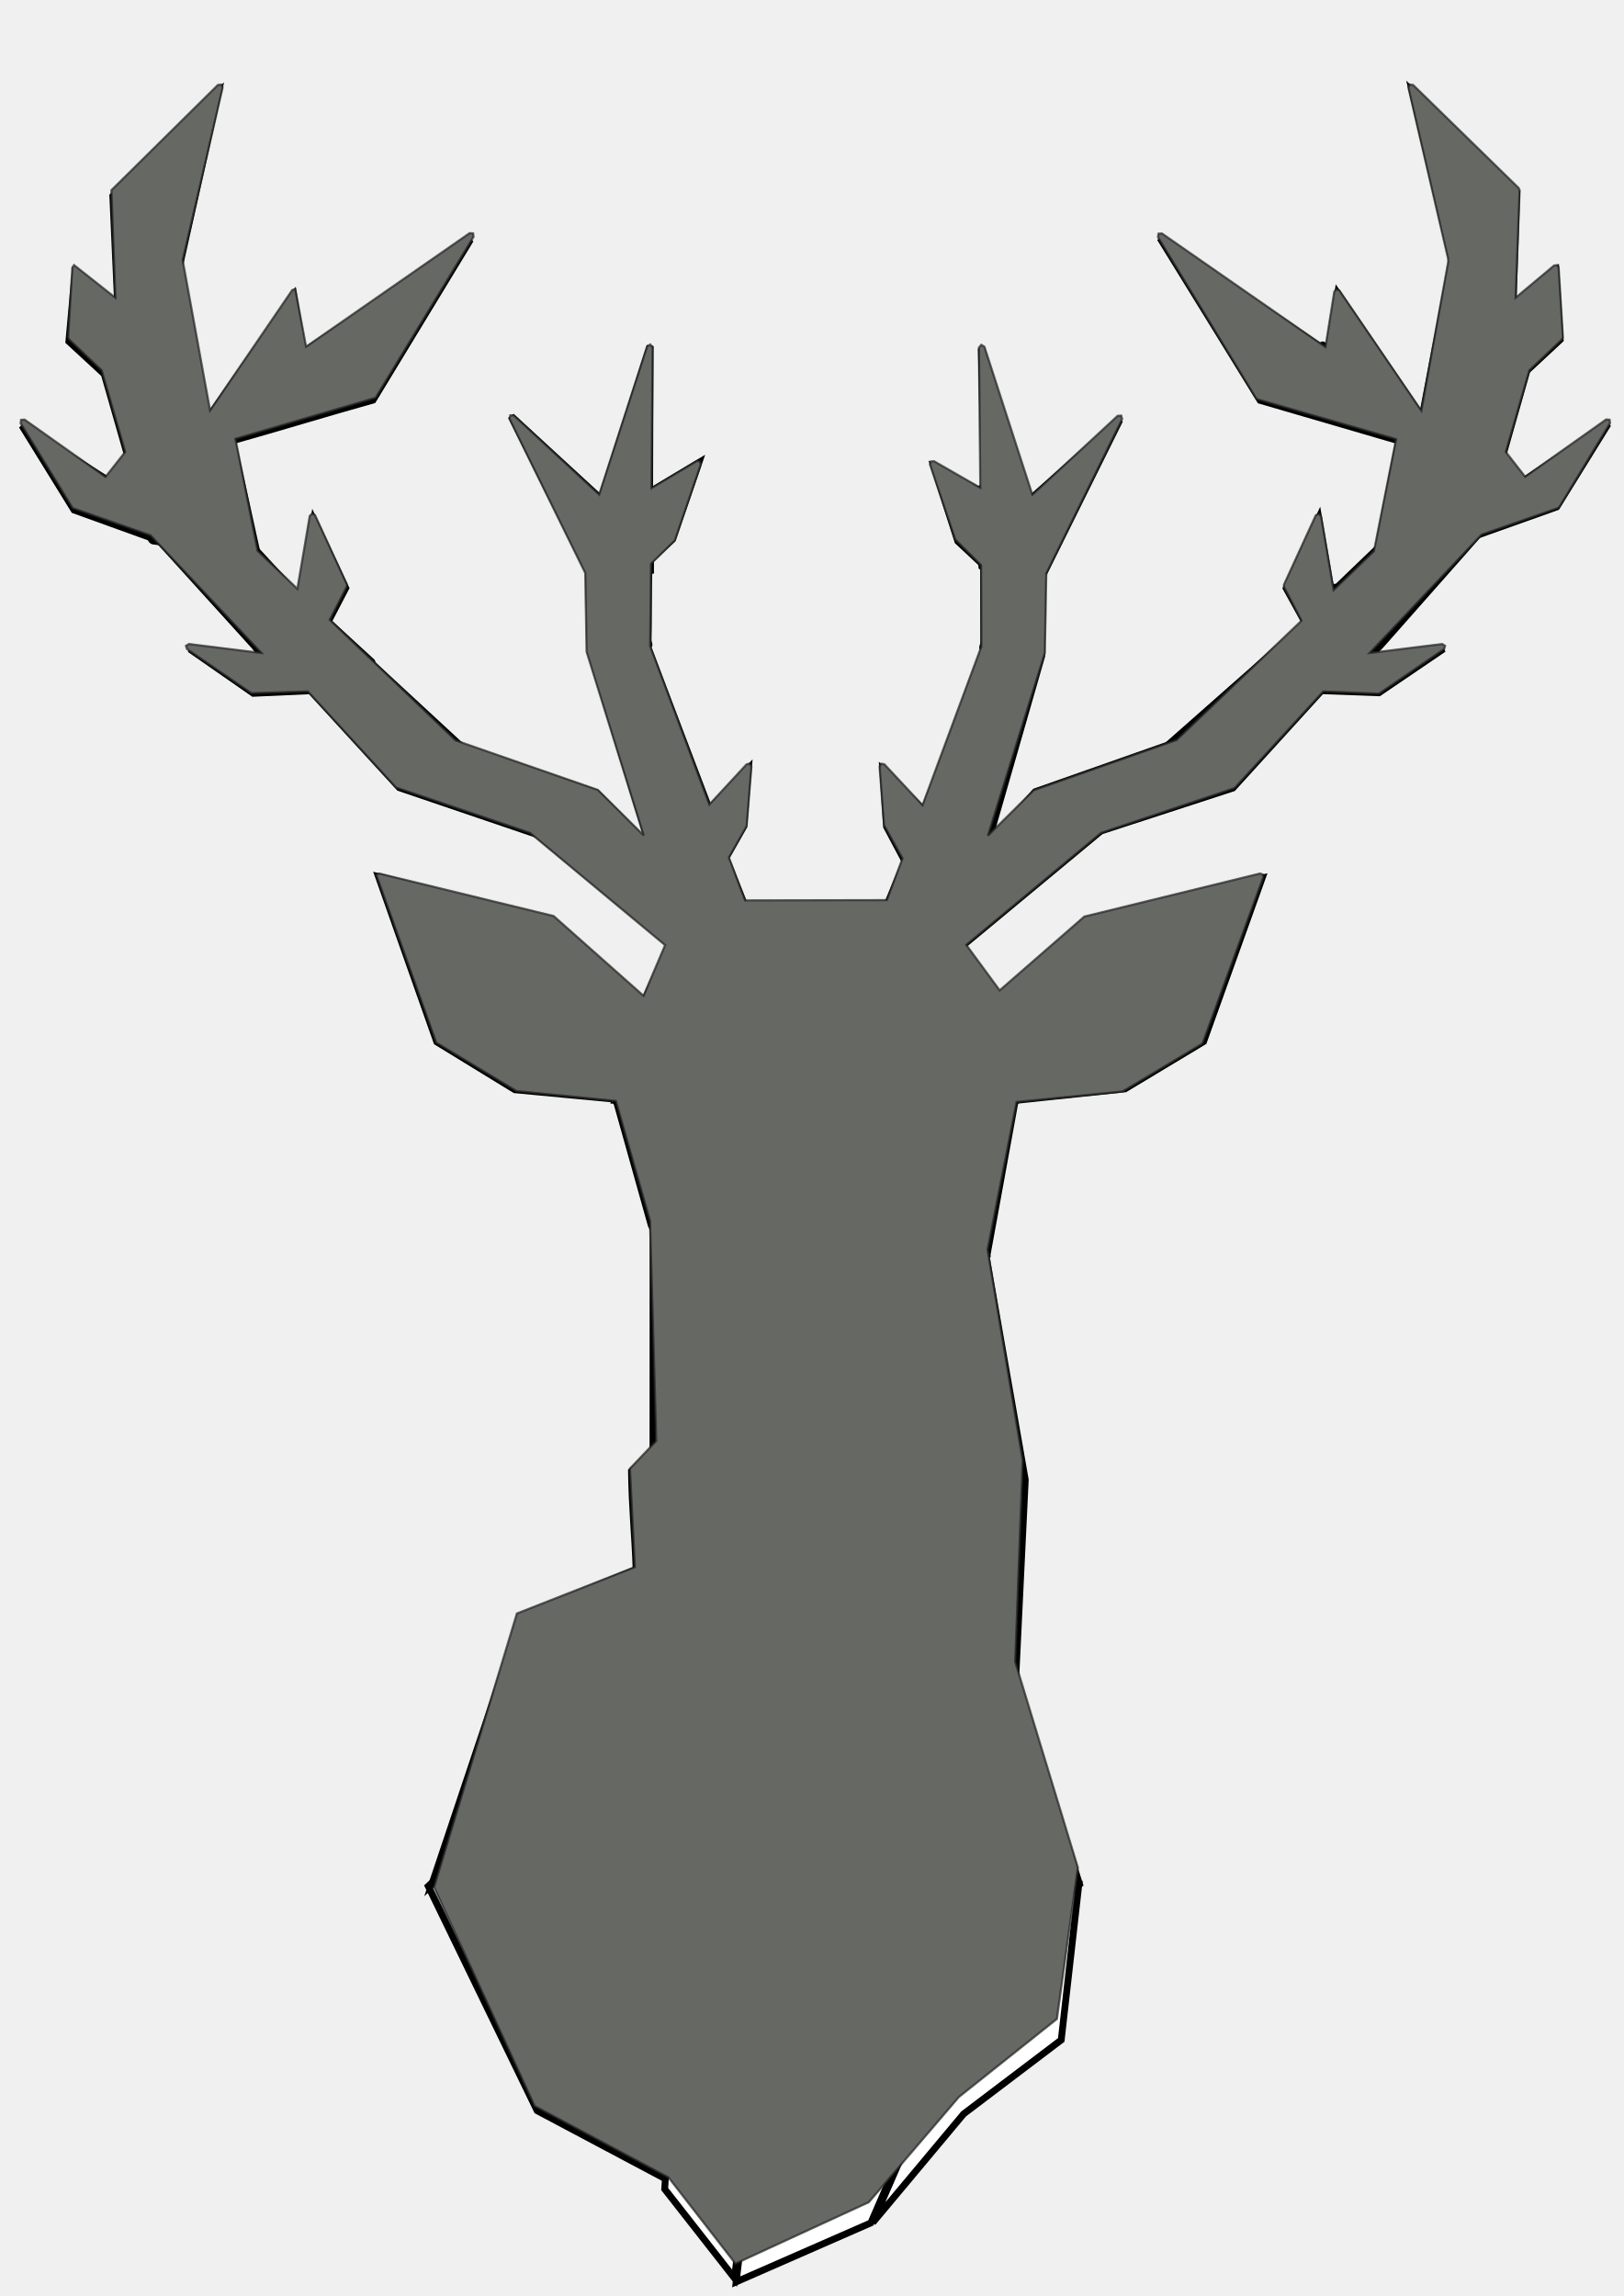
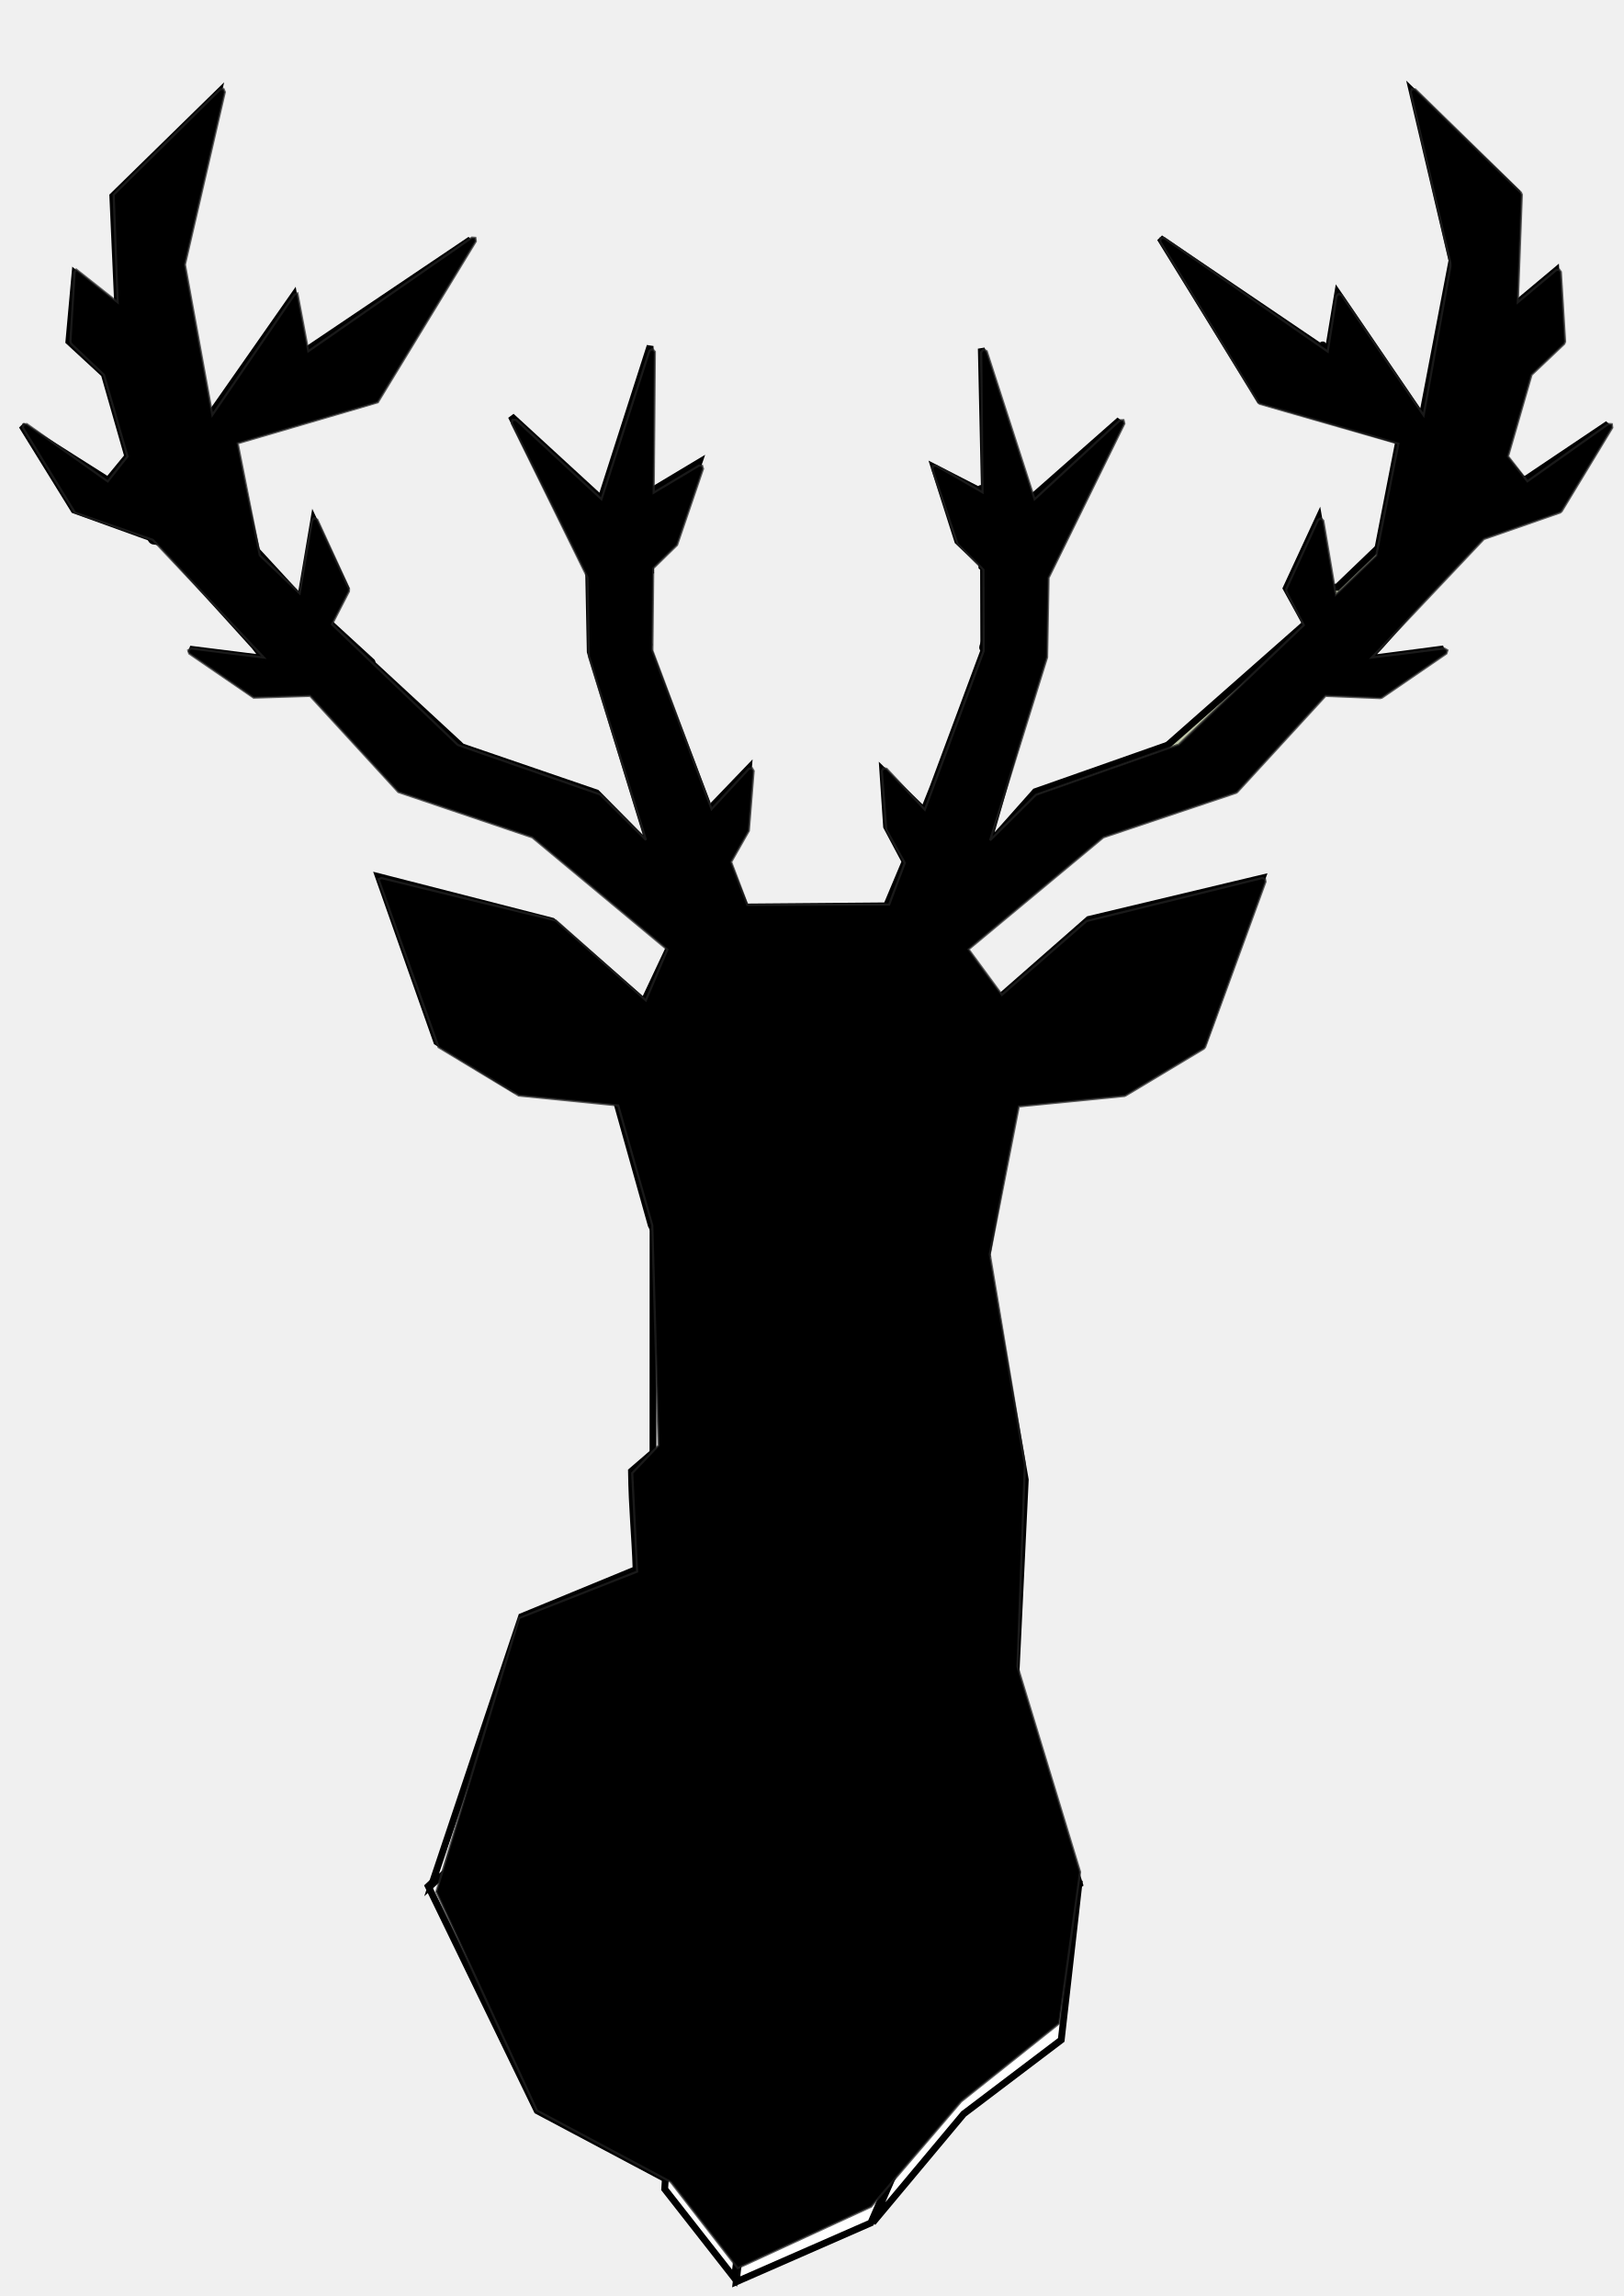
<svg xmlns="http://www.w3.org/2000/svg" width="210mm" height="297mm" viewBox="0 0 210 297" version="1.1" id="svg1" xml:space="preserve">
  <defs id="defs1">
	

		
		
		
		
		
		
		
		
		
		
		
		
		
		
		
		
		
		
		
		
		
		
		
		
		
		
		
		
		
		
		
		
		
		
		
		
		
		
	</defs>
  <g id="layer1">
    <g id="g1" transform="matrix(1.44199,0,0,1.44199,86.59168,6.414097)" style="stroke:#0011ad;stroke-width:0.55;stroke-dasharray:none;stroke-opacity:1" />
    <path style="fill:#ffffff;fill-opacity:1;stroke:#000000;stroke-width:0.882;stroke-dasharray:none;stroke-opacity:1" d="M 86.165,281.899 69.475,273.032 55.387,243.987 91.169,210.707 Z" id="piece_2" />
    <path style="fill:#ffffff;fill-opacity:1;stroke:#000000;stroke-width:0.882;stroke-dasharray:none;stroke-opacity:1" d="m 55.827,243.823 11.625,-34.704 14.818,-6.098 c -0.153,-4.596 -0.529,-7.732 -0.601,-12.715 l 3.524,-3.047 6.417,23.938 z" id="piece_1" />
    <path style="fill:#ffffff;fill-opacity:1;stroke:#000000;stroke-width:0.882;stroke-dasharray:none;stroke-opacity:1" d="m 95.005,294.705 -9.039,-11.542 4.683,-70.301 -6.199,-24.142 0.013,-29.997 16.286,31.424 6.238,0.095 z" id="piece_3" />
    <path style="fill:#ffffff;fill-opacity:1;stroke:#000000;stroke-width:0.882;stroke-dasharray:none;stroke-opacity:1" d="m 112.63,287.544 -17.415,7.627 12.425,-105.255 6.187,-0.014 c 0,0 0.178,-0.043 0.238,-0.098 0.06,-0.054 -0.037,-3e-5 -0.037,-3e-5 l 0.021,-4.241 4.884,-8.084 9.678,73.248 z" id="piece_4" />
    <path style="fill:#000000;stroke-width:0.882;stroke:#000000;stroke-opacity:1;stroke-dasharray:none" d="M 125.934,160.167 Z" id="path46" />
    <path style="fill:#bec6a8;fill-opacity:1;stroke:#000000;stroke-width:0.882;stroke-dasharray:none;stroke-opacity:1" d="m 127.578,162.722 5.025,28.694 -1.254,26.131 8.271,26.187 -11.063,7.502 -9.716,-74.042 z" id="piece_5" />
    <path style="fill:#ffffff;fill-opacity:1;stroke:#000000;stroke-width:0.882;stroke-dasharray:none;stroke-opacity:1" d="m 112.878,287.509 15.813,-36.376 10.798,-6.993 -2.235,19.737 -12.624,9.57 z" id="piece_6" />
    <path style="fill:#bec6a8;fill-opacity:1;stroke:#000000;stroke-width:0.882;stroke-dasharray:none;stroke-opacity:1" d="m 97.289,142.503 3.429,30.223 0.006,17.065 -15.771,-29.864 -0.732,-1.452 -4.446,-15.841 c 5.938,0.136 17.515,-0.131 17.515,-0.131 z" id="piece_7" />
    <path style="fill:#bec6a8;fill-opacity:1;stroke:#000000;stroke-width:0.882;stroke-dasharray:none;stroke-opacity:1" d="m 114.435,183.85 13.358,-21.593 -13.304,10.707 z" id="piece_11" />
    <path style="fill:#bec6a8;fill-opacity:1;stroke:#000000;stroke-width:0.882;stroke-dasharray:none;stroke-opacity:1" d="m 116.986,142.528 -2.863,30.336 13.559,-10.65 3.568,-19.565 c -6.068,-0.3 -14.264,-0.121 -14.264,-0.121 z" id="piece_10" />
    <path style="fill:#bec6a8;fill-opacity:1;stroke:#000000;stroke-width:0.898;stroke-dasharray:none;stroke-opacity:1" d="m 113.709,174.101 3.035,-32.089 -10.293,-12.945 -8.703,13.018 3.394,31.898 z" id="piece_8" />
    <path style="fill:#bec6a8;fill-opacity:1;stroke:#000000;stroke-width:0.882;stroke-dasharray:none;stroke-opacity:1" d="m 130.947,142.16 -1.815,-13.019 -4.47,-6.388 -9.932,-5.577 -18.491,0.151 -9.776,5.466 -3.285,6.986 -3.648,12.537 17.777,-0.211 9.079,-13.053 10.834,13.053 z" id="piece_14" />
    <path style="fill:#bec6a8;fill-opacity:1;stroke:#000000;stroke-width:0.882;stroke-dasharray:none;stroke-opacity:1" d="m 79.354,142.17 -12.764,-1.205 -10.095,-6.189 -7.542,-21.38 22.475,5.759 11.671,10.244 z" id="piece_12" />
    <path style="fill:#bec6a8;fill-opacity:1;stroke:#000000;stroke-width:0.882;stroke-dasharray:none;stroke-opacity:1" d="m 129.59,128.771 11.211,-9.837 22.438,-5.357 -7.578,21.161 -10.169,6.116 -14.117,1.484 z" id="piece_13" />
    <path style="fill:#bec6a8;fill-opacity:1;stroke:#000000;stroke-width:0.882;stroke-dasharray:none;stroke-opacity:1" d="M 87.08,122.523 69.042,107.614 59.96,96.677 l 17.199,5.894 6.928,7 -7.777,-25.362 15.408,20.497 5.079,-5.286 -0.594,7.434 -2.336,4.124 2.425,6.049 z" id="piece_16" />
    <path style="fill:#bec6a8;fill-opacity:1;stroke:#000000;stroke-width:0.882;stroke-dasharray:none;stroke-opacity:1" d="M 68.892,107.759 59.457,96.343 42.378,80.552 44.715,76.066 l -4.132,-8.789 -1.711,10.124 -6.121,-6.638 -12.679,-1.353 12.854,14.186 1.216,1.575 -9.59,-1.202 8.214,5.715 7.397,-0.334 11.486,12.546 z" id="piece_17" />
    <g id="g44" />
    <path style="fill:#bec6a8;fill-opacity:1;stroke:#000000;stroke-width:0.882;stroke-dasharray:none;stroke-opacity:1" d="M 91.494,104.022 76.336,84.152 76.134,73.986 66.125,53.852 77.737,64.521 l 6.345,-19.764 -0.06,18.885 6.372,-3.816 -3.411,9.929 -3.032,2.819 c -0.141,5.472 -0.051,6.954 -0.145,11.206 z" id="piece_19" />
    <path style="fill:#bec6a8;fill-opacity:1;stroke:#000000;stroke-width:0.882;stroke-dasharray:none;stroke-opacity:1" d="m 114.764,116.93 2.303,-5.483 -2.402,-4.515 -0.49,-7.279 5.309,5.181 1.17,-2.932 6.586,-17.716 -0.037,-11.066 -3.328,-3.112 -3.045,-9.551 5.986,3.075 0.512,0.292 -0.412,-18.733 5.957,18.974 0.275,0.577 11.674,-10.301 -9.914,19.99 -0.179,10.523 -6.753,23.506 -0.565,1.348 6.486,-7.3 17.103,-6.021 -8.816,11.27 -17.752,14.739 z" id="piece_20" />
    <path style="fill:#bec6a8;fill-opacity:1;stroke:#000000;stroke-width:0.882;stroke-dasharray:none;stroke-opacity:1" d="m 142.581,107.435 8.455,-11.063 17.825,-15.723 -2.512,-4.555 4.205,-9.081 1.529,8.955 0.846,-1.8e-4 5.893,-5.657 12.579,-1.374 -12.751,14.446 c -0.549,0.581 -1.107,1.136 -1.524,1.811 l 9.569,-1.256 -8.36,5.679 -7.233,-0.266 -0.201,0.006 -11.449,12.583 z" id="piece_21" />
    <path style="fill:#bec6a8;fill-opacity:1;stroke:#000000;stroke-width:0.882;stroke-dasharray:none;stroke-opacity:1" d="m 191.174,68.906 -12.83,1.343 2.571,-13.22 -1.489,-0.436 -16.453,-4.804 -12.929,-20.968 20.998,14.228 0.716,0.472 1.257,-7.588 10.599,15.545 0.375,0.144 3.774,-19.795 z" id="piece_9" />
    <path style="fill:#bec6a8;fill-opacity:1;stroke:#000000;stroke-width:0.882;stroke-dasharray:none;stroke-opacity:1" d="m 101.229,174.545 12.569,0.113 0.016,15.39 -12.662,-0.017 z" id="piece_15" />
    <path style="fill:#bec6a8;fill-opacity:1;stroke:#000000;stroke-width:0.882;stroke-dasharray:none;stroke-opacity:1" d="m 187.793,33.706 -5.152,-21.921 13.538,13.103 -0.475,13.906 0.348,0.551 5.181,-4.341 0.557,8.929 -4.305,4.014 -3.116,10.994 2.468,2.99 0.49,0.072 10.645,-7.152 -6.64,10.727 -10.08,3.591 c -1.277,-11.902 -2.159,-23.696 -3.459,-35.462 z" id="piece_22" />
  </g>
  <path d="m 79.913,142.672 c -0.202,0 -0.36,-0.159 -0.36,-0.36 0,-0.202 0.159,-0.36 0.36,-0.36 l 17.261,-0.014 v 0 c 0.202,0 0.36,0.159 0.36,0.36 0,0.202 -0.159,0.36 -0.36,0.36 z" id="path4" style="stroke:#000000;stroke-width:0.794;stroke-dasharray:none;stroke-opacity:1" />
  <path d="m 100.723,190.286 c -0.13,0 -0.26,-0.072 -0.317,-0.187 L 84.212,158.808 c -0.086,-0.159 -0.043,-0.346 0.101,-0.447 0.144,-0.101 0.332,-0.101 0.461,0.029 l 15.04,14.16 -11.175,-29.489 c -0.072,-0.187 0.029,-0.389 0.216,-0.461 0.187,-0.072 0.389,0.029 0.461,0.202 l 11.738,30.96 c 0.058,0.159 0,0.332 -0.144,0.433 -0.13,0.101 -0.317,0.072 -0.447,-0.043 l -14.636,-13.8 15.227,29.417 c 0.086,0.173 0.029,0.389 -0.159,0.49 -0.058,0.014 -0.115,0.029 -0.173,0.029 z" id="detail_7_1" style="fill:#000000;fill-opacity:1;stroke:#000000;stroke-width:0.3;stroke-dasharray:none;stroke-opacity:1" />
  <path d="m 97.184,142.272 c -0.014,-0.086 -0.068,-0.191 -0.025,-0.263 l 17.376,-25.092 c 0.115,-0.159 0.346,-0.202 0.505,-0.086 0.159,0.115 0.202,0.346 0.086,0.505 l -17.473,24.94 z" id="detail_14_2" style="fill:#000000;fill-opacity:1;stroke:#000000;stroke-width:0.3;stroke-dasharray:none;stroke-opacity:1" />
  <path d="m 106.978,129.637 c 0.41,0.24 -0.707,-0.449 -0.536,-0.101 L 95.611,117.563 c 0.115,-0.159 0.892,-0.363 1.051,-0.248 0.159,0.115 0.202,0.346 0.086,0.505 l 10.43,11.617 z" id="detail_14_3" style="fill:#000000;fill-opacity:1;stroke:#000000;stroke-width:0.3;stroke-dasharray:none;stroke-opacity:1" />
  <g id="g13" style="stroke:#000000;stroke-width:0.208;stroke-dasharray:none;stroke-opacity:1;fill:#000000;fill-opacity:1" transform="matrix(1.44199,0,0,1.44199,-38.43155,8.970537)">
			
		</g>
  <path d="m 130.953,143.355 c -0.072,0 -0.144,-0.014 -0.216,-0.072 -0.159,-0.115 -0.202,-0.346 -0.086,-0.505 l 11.983,-16.871 c 0.029,-0.043 0.058,-0.072 0.101,-0.101 l 19.726,-11.896 c 0.173,-0.101 0.389,-0.043 0.49,0.115 0.101,0.173 0.043,0.389 -0.115,0.49 l -19.669,11.853 -11.94,16.814 c -0.058,0.13 -0.173,0.173 -0.274,0.173 z" id="detail_13_2" style="fill:#000000;fill-opacity:1;stroke:#000000;stroke-width:0.3;stroke-dasharray:none;stroke-opacity:1" />
  <path d="m 136.828,135.159 c -0.202,0 -0.36,-0.159 -0.36,-0.36 0,-0.202 0.159,-0.36 0.36,-0.36 l 18.27,-0.144 c 0,0 0,0 0,0 0.202,0 0.36,0.159 0.36,0.36 0,0.202 -0.159,0.36 -0.36,0.36 z" id="detail_13_1" style="stroke:#000000;stroke-width:0.3;stroke-dasharray:none;stroke-opacity:1;fill:#000000;fill-opacity:1" />
  <g id="detail_12_1sdf" style="stroke:#000000;stroke-width:0.208;stroke-dasharray:none;stroke-opacity:1" transform="matrix(1.44199,0,0,1.44199,-71.39131,-12.44235)">
			
		</g>
  <path d="m 56.813,135.19 c -0.196,0 -0.349,-0.159 -0.349,-0.362 0,-0.203 0.154,-0.362 0.349,-0.362 l 17.654,-0.029 v 0 c 0.196,0 0.349,0.159 0.349,0.362 0,0.203 -0.154,0.362 -0.349,0.362 z" id="detail_12_2" style="fill:#000000;fill-opacity:1;stroke:#000000;stroke-width:0.296;stroke-dasharray:none;stroke-opacity:1" />
  <path d="m 80.291,143.257 c -0.115,0 -0.231,-0.058 -0.303,-0.159 l -11.089,-16.814 -19.784,-11.954 c -0.173,-0.101 -0.231,-0.317 -0.115,-0.49 0.101,-0.173 0.332,-0.216 0.49,-0.115 l 19.856,11.997 c 0.043,0.029 0.087,0.058 0.115,0.115 l 11.132,16.886 c 0.115,0.173 0.058,0.389 -0.101,0.505 -0.058,0.014 -0.13,0.029 -0.202,0.029 z" id="detail_12_1" style="fill:#000000;fill-opacity:1;stroke:#000000;stroke-width:0.3;stroke-dasharray:none;stroke-opacity:1" />
  <path d="m 114.23,172.972 c -0.13,0.113 -0.317,0.113 -0.447,0.014 -0.13,-0.099 -0.188,-0.268 -0.115,-0.422 l 12.678,-30.087 c 0.072,-0.183 0.288,-0.268 0.476,-0.197 0.188,0.07 0.274,0.282 0.202,0.465 l -12.13,28.749 z" id="detail_10_1" style="fill:#000000;fill-opacity:1;stroke:#000000;stroke-width:0.296;stroke-dasharray:none;stroke-opacity:1" />
  <path d="m 190.794,68.484 c -0.101,0 -0.202,-0.043 -0.274,-0.13 l -19.726,-23.447 c -0.13,-0.159 -0.115,-0.375 0.043,-0.505 0.159,-0.13 0.375,-0.101 0.505,0.043 l 19.726,23.447 c 0.13,0.159 0.115,0.375 -0.043,0.505 -0.058,0.058 -0.144,0.086 -0.231,0.086 z" id="detail_9_1" style="stroke:#000000;stroke-width:0.3;stroke-dasharray:none;stroke-opacity:1;fill:#000000;fill-opacity:1" />
  <path d="m 119.234,105.708 c -0.072,0 -0.144,-0.029 -0.216,-0.072 -0.159,-0.115 -0.187,-0.346 -0.072,-0.505 l 15.328,-20.433 c 0.115,-0.159 0.346,-0.187 0.505,-0.072 0.159,0.115 0.187,0.346 0.072,0.505 L 119.523,105.564 c -0.072,0.086 -0.173,0.144 -0.288,0.144 z" id="detail_20_1" style="fill:#000000;fill-opacity:1;stroke:#000000;stroke-width:0.3;stroke-dasharray:none;stroke-opacity:1" />
  <path d="m 127.268,84.113 c -0.029,0 -0.072,0 -0.115,-0.014 -0.187,-0.058 -0.288,-0.26 -0.231,-0.447 l 6.056,-19.034 c 0.058,-0.187 0.26,-0.288 0.447,-0.231 0.187,0.058 0.288,0.26 0.231,0.447 l -6.056,19.034 c -0.029,0.144 -0.173,0.245 -0.332,0.245 z" id="detail_20_2" style="stroke:#000000;stroke-width:0.529;stroke-dasharray:none;stroke-opacity:1;fill:#000000;fill-opacity:1" />
  <path d="m 127.085,73.58 c 0.022,0 -0.163,-0.018 -0.13,-0.026 0.146,-0.031 0.608,0.043 0.563,-0.058 l -0.013,-10.383 c -0.045,-0.101 -0.567,-0.246 -0.713,-0.215 -0.146,0.031 -0.224,0.14 -0.179,0.24 l 0.086,10.309 c 0.022,0.078 0.116,0.077 0.24,0.077 z" id="detail_20_3" style="stroke:#000000;stroke-width:0.3;stroke-dasharray:none;stroke-opacity:1;fill:#000000;fill-opacity:1" />
  <path d="m 83.927,74.351 c -0.101,0 -0.184,-0.591 -0.256,-0.663 l 0.061,-10.04 c -0.13,-0.144 0.104,-0.448 0.248,-0.578 0.144,-0.13 0.375,-0.115 0.505,0.029 l -0.061,10.917 c 0.13,0.144 -0.195,-0.027 -0.339,0.103 -0.072,0.058 -0.181,-0.188 -0.267,-0.188 z" id="detail_19_2" style="stroke:#000000;stroke-width:0.3;stroke-dasharray:none;stroke-opacity:1;fill:#000000;fill-opacity:1" />
-   <path id="piece_18_old" style="fill:#bec6a8;fill-opacity:1;stroke:#000000;stroke-width:0.882;stroke-dasharray:none;stroke-opacity:1" d="m 28.233,12.001 -13.643,13.354 0.649,14.53 -5.532,-4.523 -0.8,8.805 4.579,4.228 3.04,10.628 -2.416,2.941 -0.236,0.104 L 2.842,55.07 9.577,65.975 20.371,69.873 33.269,71.627 30.056,57.017 C 36.133,55.315 41.756,53.575 48.244,51.754 L 60.845,31.005 39.705,45.25 39.229,45.572 37.988,38.228 27.015,53.917 26.741,53.629 23.115,34.757 23.353,33.844 Z" />
+   <path id="piece_18" style="fill:#bec6a8;fill-opacity:1;stroke:#000000;stroke-width:0.882;stroke-dasharray:none;stroke-opacity:1" d="m 28.233,12.001 -13.643,13.354 0.649,14.53 -5.532,-4.523 -0.8,8.805 4.579,4.228 3.04,10.628 -2.416,2.941 -0.236,0.104 L 2.842,55.07 9.577,65.975 20.371,69.873 33.269,71.627 30.056,57.017 C 36.133,55.315 41.756,53.575 48.244,51.754 L 60.845,31.005 39.705,45.25 39.229,45.572 37.988,38.228 27.015,53.917 26.741,53.629 23.115,34.757 23.353,33.844 Z" />
  <path d="m 32.953,72.933 0.884,-0.672 -14.105,-1.994 c -0.187,-0.029 -0.485,-0.318 -0.456,-0.506 l 3.627,-35.056 c 0.014,-0.202 0.187,-0.346 0.389,-0.317 0.202,0.014 0.346,0.202 0.317,0.389 l -3.663,34.983 13.374,1.613 c 0.202,0.043 0.112,0.282 0.069,0.47 -0.014,0.159 -0.263,1.089 -0.437,1.089 z" id="detail_18_2" style="fill:#000000;fill-opacity:1;stroke:#000000;stroke-width:0.3;stroke-dasharray:none;stroke-opacity:1" />
  <path d="m 20.14,69.103 c -0.086,0 -0.159,-0.029 -0.231,-0.086 -0.159,-0.13 -0.173,-0.36 -0.043,-0.505 l 19.726,-23.447 c 0.13,-0.159 0.36,-0.173 0.505,-0.043 0.159,0.13 0.173,0.36 0.043,0.505 L 20.414,68.973 c -0.072,0.086 -0.173,0.13 -0.274,0.13 z" id="detail_18_1" style="fill:#000000;fill-opacity:1;stroke:#000000;stroke-width:0.3;stroke-dasharray:none;stroke-opacity:1" />
  <path d="m 48.254,86.078 c -0.071,4.01e-4 -6.289,-5.41 -6.334,-5.455 l -3.023,-2.615 c -0.072,-0.071 -0.42,-1.308 -0.322,-1.36 0.098,-0.052 0.082,-0.096 0.154,-0.025 l 9.61,8.823 c 0.072,0.071 0.146,0.54 0.048,0.593 -0.036,0.026 -0.08,0.039 -0.134,0.04 z" id="detail_17_1" style="stroke:#000000;stroke-width:0.3;stroke-dasharray:none;stroke-opacity:1;fill:#000000;fill-opacity:1" />
  <path d="m 83.889,83.751 c -0.159,0 -0.288,-0.101 -0.346,-0.245 l -6.042,-19.034 c -0.058,-0.187 0.043,-0.389 0.231,-0.447 0.187,-0.058 0.389,0.043 0.447,0.231 l 6.042,19.034 c 0.058,0.187 -0.043,0.389 -0.231,0.447 -0.029,0.014 -0.072,0.014 -0.101,0.014 z" id="detail_19_1" style="stroke:#000000;stroke-width:0.3;stroke-dasharray:none;stroke-opacity:1;fill:#000000;fill-opacity:1" />
  <g id="g41" style="stroke:#000000;stroke-width:0.55;stroke-dasharray:none;stroke-opacity:1" transform="matrix(1.44199,0,0,1.44199,-162.8684,76.77002)">
    <path d="m 126.478,-4.86 -2.39,-8.657 c 2.834,10.148 -0.891,-3.179 2.39,8.657 z" id="detail_18_3" style="stroke:#000000;stroke-width:0.55;stroke-dasharray:none;stroke-opacity:1" />
  </g>
-   <path style="fill:#656863;fill-opacity:1;stroke:#242424;stroke-width:0.282;stroke-dasharray:none;stroke-dashoffset:0;stroke-opacity:0.709" d="M 95.117,292.812 86.465,281.665 69.146,272.422 56.14,244.116 l 10.714,-35.401 15.256,-5.999 -0.634,-12.747 3.403,-3.576 -0.808,-28.479 -4.412,-15.501 -12.863,-1.283 -10.368,-6.258 -7.758,-21.716 0.375,-0.159 22.553,5.494 11.637,10.325 2.783,-6.561 -17.462,-14.521 -17.333,-5.869 -11.406,-12.43 -7.296,0.231 -8.335,-5.71 -0.13,-0.418 0.389,-0.231 9.387,1.168 -14.362,-15.227 -10.065,-3.518 -6.734,-10.974 0.058,-0.447 0.447,-0.029 10.469,7.412 2.552,-3.237 -3.043,-10.548 -4.225,-4.009 -0.115,-0.288 0.548,-9.012 0.216,-0.303 5.35,4.225 -0.519,-13.915 13.771,-13.612 0.433,-0.058 0.173,0.389 -5.162,22.322 3.547,19.452 10.627,-15.573 0.375,-0.144 1.413,7.47 21.154,-14.694 0.447,0.029 0.058,0.447 -12.675,20.822 -18.126,5.307 2.87,14.492 5.148,4.913 1.6,-9.427 0.303,-0.303 0.375,0.202 4.11,8.955 -0.014,0.317 -2.195,4.269 16.283,15.601 18.4,6.402 5.927,5.883 -7.383,-23.764 -0.173,-10.18 -9.806,-19.957 0.115,-0.447 0.461,0.029 11.031,10.238 6.201,-19.178 0.404,-0.245 0.303,0.36 -0.15,18.223 5.86,-3.5 0.404,0.029 0.115,0.389 -3.36,9.849 -3.078,3.01 -0.109,10.661 7.651,20.495 4.822,-5.21 0.404,-0.086 0.216,0.36 -0.62,7.743 -2.29,4.038 2.093,5.545 18.343,-0.037 2.022,-5.392 -2.388,-4.298 -0.577,-7.599 0.216,-0.36 0.404,0.086 4.934,5.286 7.611,-20.528 -0.029,-10.512 -3.345,-3.331 -3.273,-9.705 0.115,-0.389 0.404,-0.029 5.987,3.442 -0.175,-18.136 0.303,-0.36 0.404,0.245 6.201,19.15 11.031,-10.209 0.461,-0.029 0.115,0.447 -9.806,19.957 -0.187,10.281 -7.369,23.663 5.927,-5.883 18.313,-6.446 0.144,-0.029 16.186,-15.467 -2.256,-4.346 -0.014,-0.317 4.11,-8.955 0.375,-0.202 0.303,0.303 1.625,9.572 5.224,-5.044 2.87,-14.492 -17.924,-5.148 -0.202,-0.159 -12.675,-20.822 0.058,-0.447 0.447,-0.029 21.154,14.694 1.139,-7.167 0.274,-0.303 0.375,0.144 10.613,15.573 3.481,-19.302 -0.029,-0.418 -5.125,-22.099 0.173,-0.389 0.433,0.058 13.656,13.338 0.115,0.274 -0.519,13.915 4.975,-4.167 c 0,0 0.375,-0.058 0.375,-0.058 l 0.216,0.303 0.548,9.012 -0.115,0.288 -4.225,4.009 -3.043,10.548 2.509,3.223 10.469,-7.412 0.447,0.029 0.058,0.447 -6.547,10.815 -0.187,0.159 -9.878,3.432 -14.492,15.328 8.133,-1.012 1.255,-0.156 0.389,0.231 -0.13,0.418 -8.335,5.71 -0.216,0.058 -7.08,-0.288 -11.406,12.43 -0.144,0.101 -17.189,5.768 -17.434,14.486 4.322,5.889 10.95,-9.546 22.711,-5.566 0.36,0.115 0.072,0.36 -7.816,21.399 -0.159,0.187 -10.123,6.071 -0.144,0.058 -13.666,1.354 -3.753,19.108 4.542,27.268 -0.966,26.042 8.104,26.619 -2.711,19.582 -12.675,10.094 -11.651,13.612 z" id="outline" />
+   <path style="fill:#000000;fill-opacity:1;stroke:#242424;stroke-width:0.282;stroke-dasharray:none;stroke-dashoffset:0;stroke-opacity:0.709" d="m 95.409,293.396 -8.652,-11.147 -17.318,-9.243 -13.007,-28.306 10.714,-35.401 15.256,-5.999 -0.634,-12.747 3.403,-3.576 -0.808,-28.479 -4.412,-15.501 -12.863,-1.283 -10.368,-6.258 -7.758,-21.716 0.375,-0.159 22.553,5.494 11.637,10.325 2.783,-6.561 L 68.847,108.317 51.515,102.448 40.109,90.018 32.812,90.249 24.477,84.538 24.348,84.12 24.737,83.89 34.124,85.058 19.762,69.83 9.697,66.312 l -6.734,-10.974 0.058,-0.447 0.447,-0.029 10.469,7.412 2.552,-3.237 -3.043,-10.548 -4.225,-4.009 -0.115,-0.288 0.548,-9.012 0.216,-0.303 5.35,4.225 -0.519,-13.915 13.771,-13.612 0.433,-0.058 0.173,0.389 -5.162,22.322 3.547,19.452 10.627,-15.573 0.375,-0.144 1.413,7.47 21.154,-14.694 0.447,0.029 0.058,0.447 -12.675,20.822 -18.126,5.307 2.87,14.492 5.148,4.913 1.6,-9.427 0.303,-0.303 0.375,0.202 4.11,8.955 -0.014,0.317 -2.195,4.269 16.283,15.601 18.4,6.402 5.927,5.883 -7.383,-23.764 -0.173,-10.18 -9.806,-19.957 0.115,-0.447 0.461,0.029 11.031,10.238 6.201,-19.178 0.404,-0.245 0.303,0.36 -0.15,18.223 5.86,-3.5 0.404,0.029 0.115,0.389 -3.36,9.849 -3.078,3.01 -0.109,10.661 7.651,20.495 4.822,-5.21 0.404,-0.086 0.216,0.36 -0.62,7.743 -2.29,4.038 2.093,5.545 18.343,-0.037 2.022,-5.392 -2.388,-4.298 -0.577,-7.599 0.216,-0.36 0.404,0.086 4.934,5.286 7.611,-20.528 -0.029,-10.512 -3.345,-3.331 -3.273,-9.705 0.115,-0.389 0.404,-0.029 5.987,3.442 -0.175,-18.136 0.303,-0.36 0.404,0.245 6.201,19.15 11.031,-10.209 0.461,-0.029 0.115,0.447 -9.806,19.957 -0.187,10.281 -7.369,23.663 5.927,-5.883 18.313,-6.446 0.144,-0.029 16.186,-15.467 -2.256,-4.346 -0.014,-0.317 4.11,-8.955 0.375,-0.202 0.303,0.303 1.625,9.572 5.224,-5.044 2.87,-14.492 -17.924,-5.148 -0.202,-0.159 -12.675,-20.822 0.058,-0.447 0.447,-0.029 21.154,14.694 1.139,-7.167 0.274,-0.303 0.375,0.144 10.613,15.573 3.481,-19.302 -0.029,-0.418 -5.125,-22.099 0.173,-0.389 0.433,0.058 13.656,13.338 0.115,0.274 -0.519,13.915 4.975,-4.167 c 0,0 0.375,-0.058 0.375,-0.058 l 0.216,0.303 0.548,9.012 -0.115,0.288 -4.225,4.009 -3.043,10.548 2.509,3.223 10.469,-7.412 0.447,0.029 0.058,0.447 -6.547,10.815 -0.187,0.159 -9.878,3.432 -14.492,15.328 8.133,-1.012 1.255,-0.156 0.389,0.231 -0.13,0.418 -8.335,5.71 -0.216,0.058 -7.08,-0.288 -11.406,12.43 -0.144,0.101 -17.189,5.768 -17.434,14.486 4.322,5.889 10.95,-9.546 22.711,-5.566 0.36,0.115 0.072,0.36 -7.816,21.399 -0.159,0.187 -10.123,6.071 -0.144,0.058 -13.666,1.354 -3.753,19.108 4.542,27.268 -0.966,26.042 8.104,26.619 -2.711,19.582 -12.675,10.094 -11.651,13.612 z" id="outline" />
  <style type="text/css" id="style1">
	.st0{fill:#FFFFFF;}
	.st1{fill:#8F9399;}
	.st2{fill:#BEC6A8;}
	.st3{fill:#889B64;}
	.st4{fill:#E4E6D9;}
</style>
</svg>
